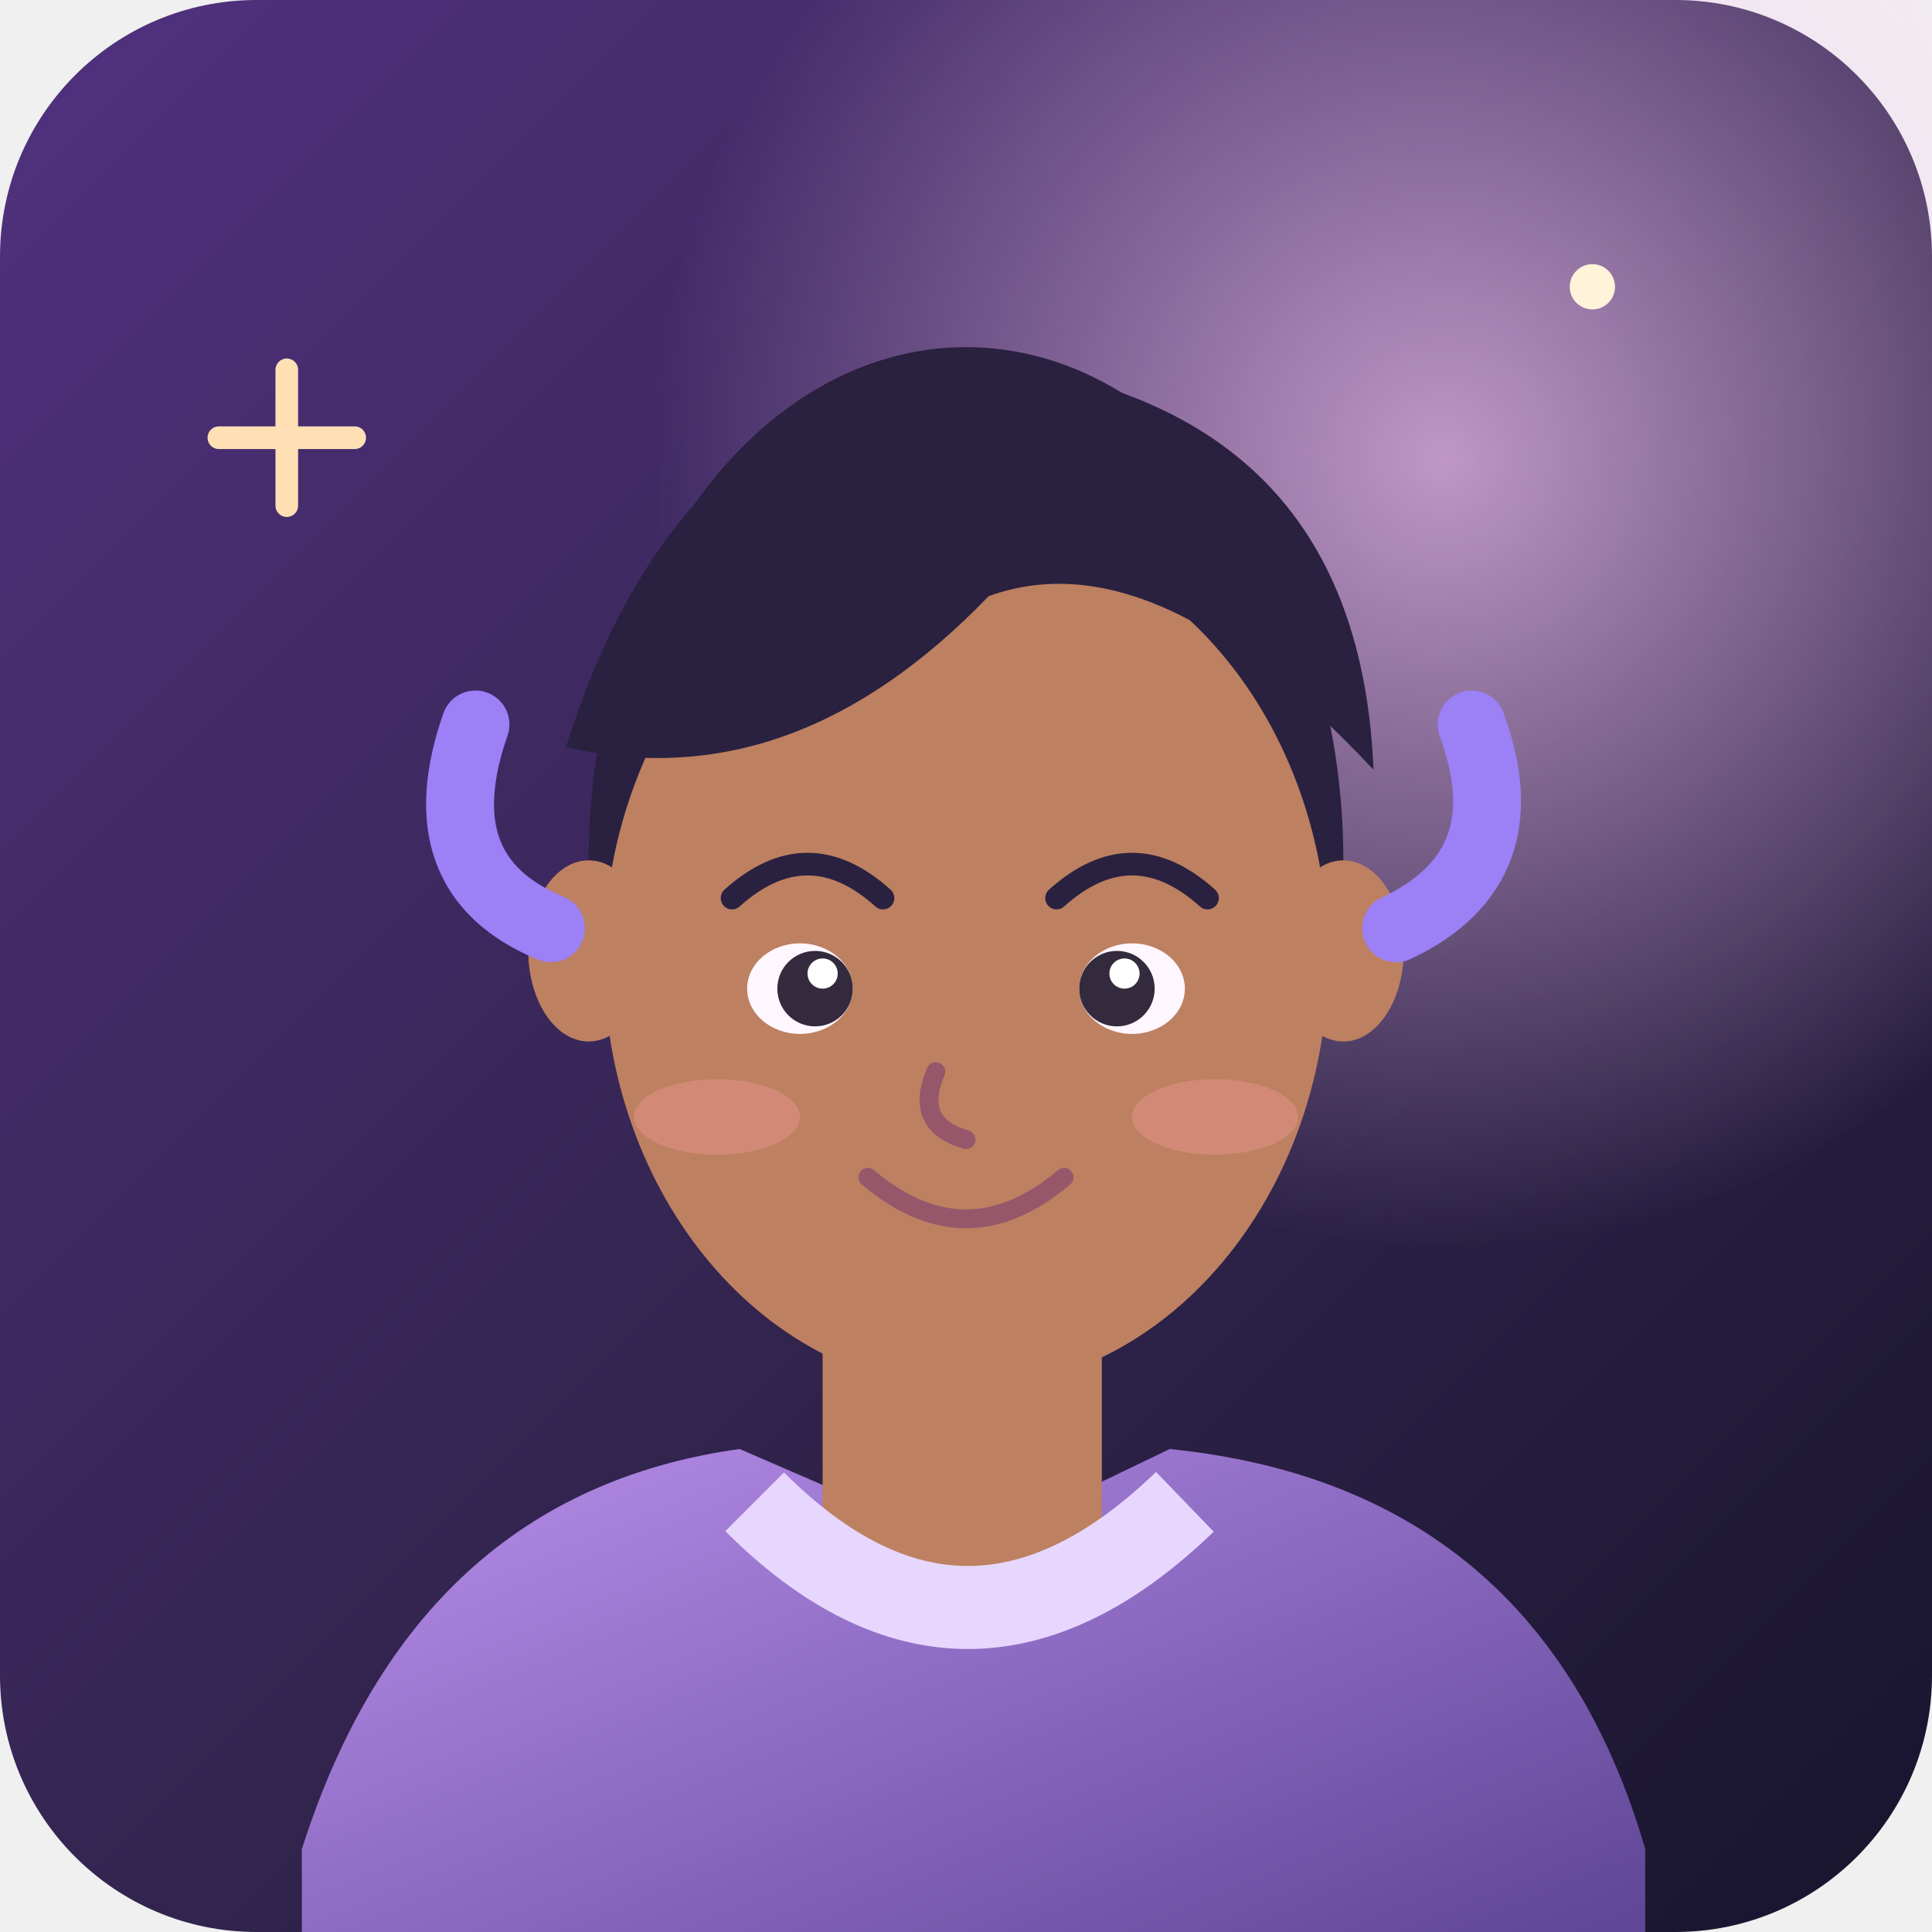
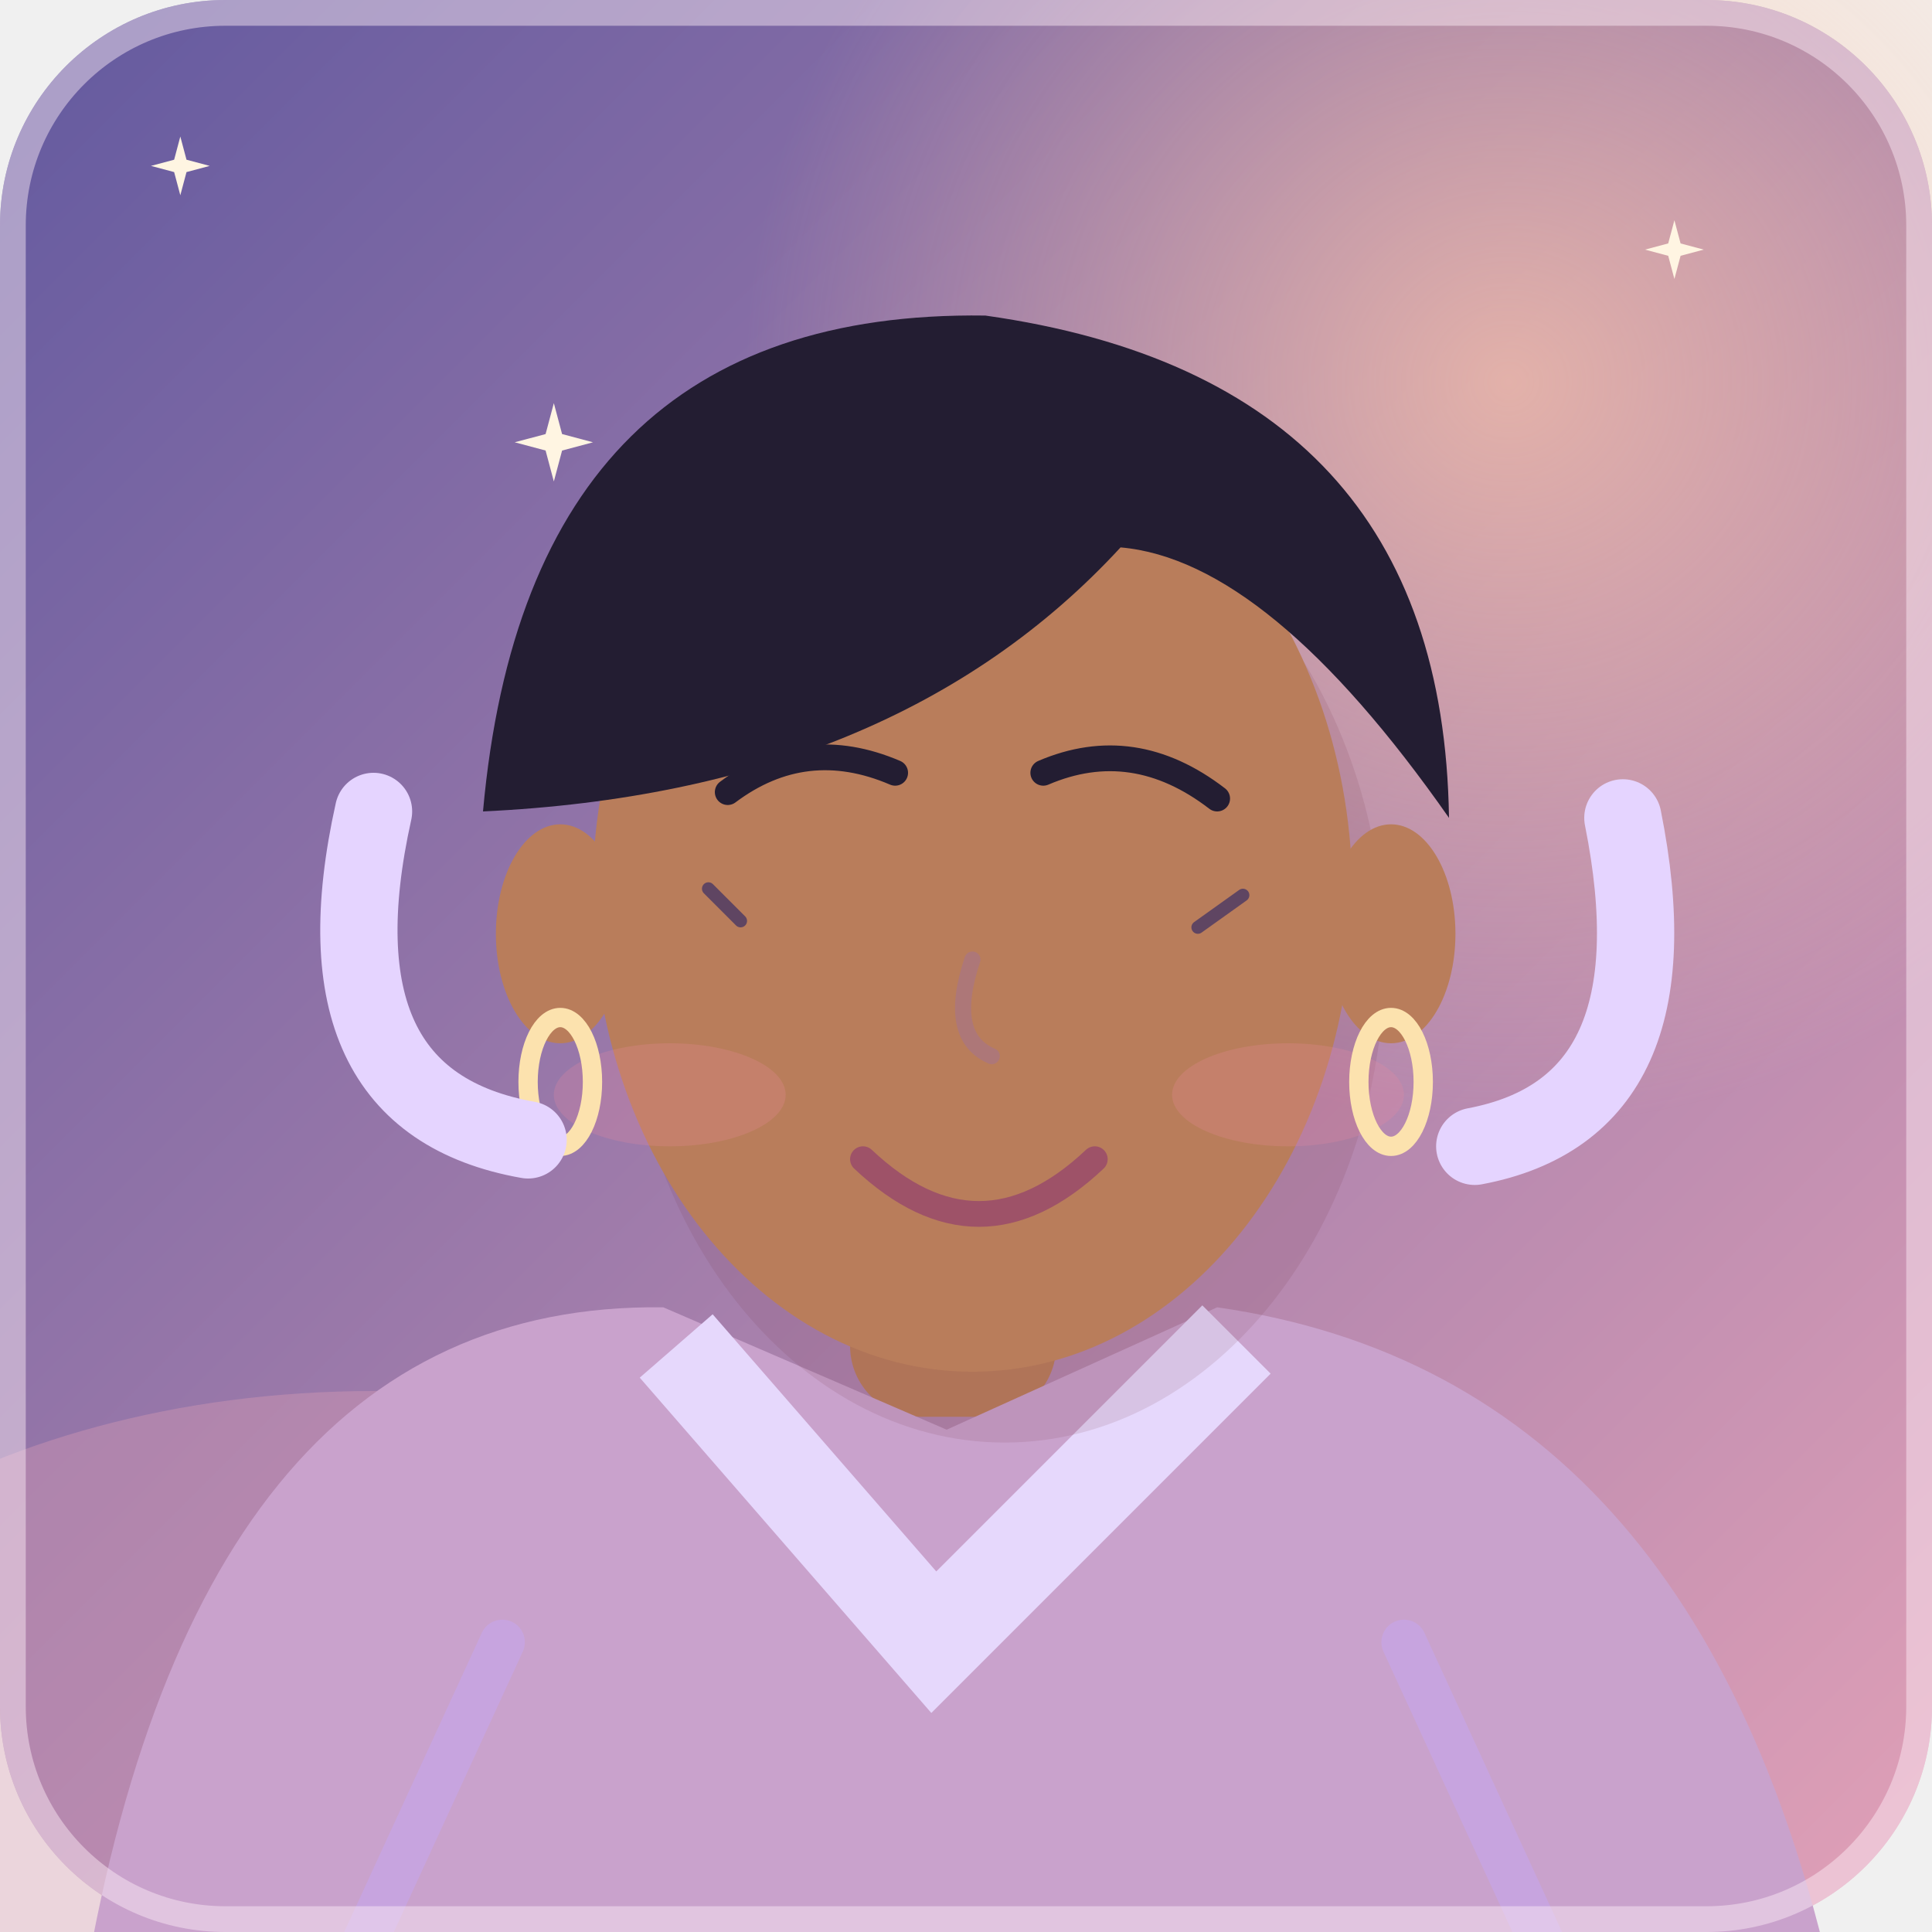
- <svg xmlns="http://www.w3.org/2000/svg" width="256" height="256" viewBox="0 0 256 256">
+ <svg xmlns="http://www.w3.org/2000/svg" width="300" height="300" viewBox="0 0 300 300" role="img" aria-label="teen avatar portrait">
  <defs>
-     <linearGradient id="night" x1="0" y1="0" x2="1" y2="1">
-       <stop stop-color="#523180" />
-       <stop offset=".55" stop-color="#31244d" />
-       <stop offset="1" stop-color="#17142d" />
+     <linearGradient id="background" x1="0" y1="0" x2="1" y2="1">
+       <stop stop-color="#62599f" />
+       <stop offset="1" stop-color="#e2a1b7" />
    </linearGradient>
-     <linearGradient id="rose" x1="0" y1="0" x2="1" y2="1">
-       <stop stop-color="#ffd9b6" />
-       <stop offset="1" stop-color="#f1b9e1" />
+     <radialGradient id="aura">
+       <stop stop-color="#ffc8a9" stop-opacity=".7" />
+       <stop offset="1" stop-color="#ffc8a9" stop-opacity="0" />
+     </radialGradient>
+     <linearGradient id="highlight" x1="0" y1="0" x2="1" y2="1">
+       <stop stop-color="white" stop-opacity=".4" />
+       <stop offset="1" stop-color="white" stop-opacity="0" />
    </linearGradient>
-     <linearGradient id="coat" x1="0" y1="0" x2="1" y2="1">
-       <stop stop-color="#b88eeb" />
-       <stop offset="1" stop-color="#594190" />
-     </linearGradient>
-     <radialGradient id="shine">
-       <stop stop-color="#f9c8f7" stop-opacity=".7" />
-       <stop offset="1" stop-color="#f9c8f7" stop-opacity="0" />
-     </radialGradient>
  </defs>
-   <rect width="256" height="256" rx="34" fill="url(#night)" />
-   <circle cx="191" cy="61" r="104" fill="url(#shine)" />
-   <path d="M40 245Q55 198 98 192L128 205 155 192Q204 197 218 245v20H40z" fill="url(#coat)" />
-   <path d="M109 174v30q17 16 37 0v-30" fill="#bd8061" />
-   <ellipse cx="128" cy="114" rx="50" ry="68" fill="#29213f" />
-   <ellipse cx="128" cy="127" rx="48" ry="57" fill="#bd8061" />
-   <ellipse cx="78" cy="126" rx="8" ry="12" fill="#bd8061" />
-   <ellipse cx="178" cy="126" rx="8" ry="12" fill="#bd8061" />
-   <path d="M75 99q15-48 56-51 49 6 51 54-29-31-51-23-26 27-56 20" fill="#29213f" />
-   <path d="M73 123q-17-7-10-27m122 27q17-8 10-27" stroke="#9b80f6" stroke-width="9" stroke-linecap="round" fill="none" />
-   <ellipse cx="106" cy="131" rx="7" ry="6" fill="#fff7ff" />
-   <ellipse cx="150" cy="131" rx="7" ry="6" fill="#fff7ff" />
-   <circle cx="108" cy="131" r="5" fill="#332a3d" />
-   <circle cx="148" cy="131" r="5" fill="#332a3d" />
-   <circle cx="109" cy="129" r="2" fill="white" />
-   <circle cx="149" cy="129" r="2" fill="white" />
-   <path d="M97 119q10-9 20 0M140 119q10-9 20 0" stroke="#29213f" fill="none" stroke-width="3" stroke-linecap="round" />
-   <ellipse cx="95" cy="148" rx="11" ry="5" fill="#fa9f9f" opacity=".35" />
-   <ellipse cx="161" cy="148" rx="11" ry="5" fill="#fa9f9f" opacity=".35" />
-   <path d="M124 142q-3 7 4 9m-13 5q13 11 26 0" fill="none" stroke="#97576b" stroke-width="2.5" stroke-linecap="round" />
-   <path d="M100 199q28 28 57 0" stroke="#e7d7ff" fill="none" stroke-width="11" />
-   <circle cx="211" cy="38" r="3" fill="#fff3da" />
-   <path d="M38 49v18m-9-9h18" stroke="#ffdfb4" stroke-width="3" stroke-linecap="round" />
+   <rect x="0" y="0" width="300" height="300" rx="35" fill="url(#background)" />
+   <ellipse cx="234" cy="59" rx="118" ry="117" fill="url(#aura)" />
+   <ellipse cx="58" cy="286" rx="110" ry="70" fill="#e2a1b7" opacity=".34" />
+   <path d="M28 21.2l0.96 3.6 3.6 0.96-3.6 0.96-0.96 3.6-0.96-3.6-3.6-0.96 3.6-0.96z" fill="#fff5e2" />
+   <path d="M86 62.6l1.28 4.8 4.8 1.28-4.8 1.28-1.28 4.8-1.28-4.8-4.8-1.28 4.8-1.28z" fill="#fff5e2" />
+   <path d="M144 58.2l0.96 3.6 3.6 0.96-3.6 0.96-0.96 3.6-0.96-3.6-3.6-0.96 3.6-0.96z" fill="#fff5e2" />
+   <path d="M202 136.6l1.28 4.8 4.8 1.28-4.8 1.28-1.28 4.8-1.28-4.8-4.8-1.28 4.8-1.28z" fill="#fff5e2" />
+   <path d="M260 34.2l0.96 3.6 3.6 0.96-3.6 0.96-0.96 3.6-0.96-3.6-3.6-0.96 3.6-0.96z" fill="#fff5e2" />
+   <rect x="132" y="182" width="32" height="38" rx="11" fill="#b97d5b" />
+   <path d="M12 315q17-113 91-112l44 19 42-19q77 11 97 112z" fill="#c9a2cc" />
+   <path d="M105 209 145 255l47-47" fill="none" stroke="#e6d8fc" stroke-width="15" />
+   <path d="M78 255l-23 50m163-50 23 50" fill="none" stroke="#c7a4df" stroke-width="7" stroke-linecap="round" stroke-linejoin="round" />
+   <ellipse cx="149" cy="142" rx="59" ry="75" fill="#743548" opacity=".13" transform="translate(7 7)" />
+   <ellipse cx="87" cy="145" rx="10" ry="17" fill="#b97d5b" />
+   <ellipse cx="216" cy="145" rx="10" ry="17" fill="#b97d5b" />
+   <ellipse cx="151" cy="139" rx="59" ry="74" fill="#b97d5b" />
+   <path d="M75 126Q82 48 153 49q71 10 72 78-28-40-51-42-35 38-99 41z" fill="#231d32" />7<path d="M113 123q12-9 26-3M162 120q14-6 27 4" fill="none" stroke="#231d32" stroke-width="4" stroke-linecap="round" stroke-linejoin="round" />
+   <ellipse cx="104" cy="170" rx="18" ry="8" fill="#ec899d" opacity=".24" />
+   <ellipse cx="200" cy="170" rx="18" ry="8" fill="#ec899d" opacity=".24" />
+   <path d="M151 149q-4 12 3 15" fill="none" stroke="#ad7778" stroke-width="2.5" stroke-linecap="round" stroke-linejoin="round" />
+   <path d="M134 180q18 17 36 0" fill="none" stroke="#9e5268" stroke-width="4" stroke-linecap="round" stroke-linejoin="round" />
+   <path d="M115 143l-5-5M186 144l7-5" fill="none" stroke="#5f4562" stroke-width="2" stroke-linecap="round" stroke-linejoin="round" />
+   <ellipse cx="87" cy="168" rx="5" ry="10" fill="none" stroke="#fce2ae" stroke-width="3" />
+   <ellipse cx="216" cy="168" rx="5" ry="10" fill="none" stroke="#fce2ae" stroke-width="3" />
+   <path d="M82 177q-34-6-24-51m171 52q32-6 23-51" fill="none" stroke="#e5d4ff" stroke-width="12" stroke-linecap="round" stroke-linejoin="round" />
+   <rect x="2" y="2" width="296" height="296" rx="33" fill="none" stroke="#fff1f9" stroke-opacity=".45" stroke-width="4" />
</svg>
